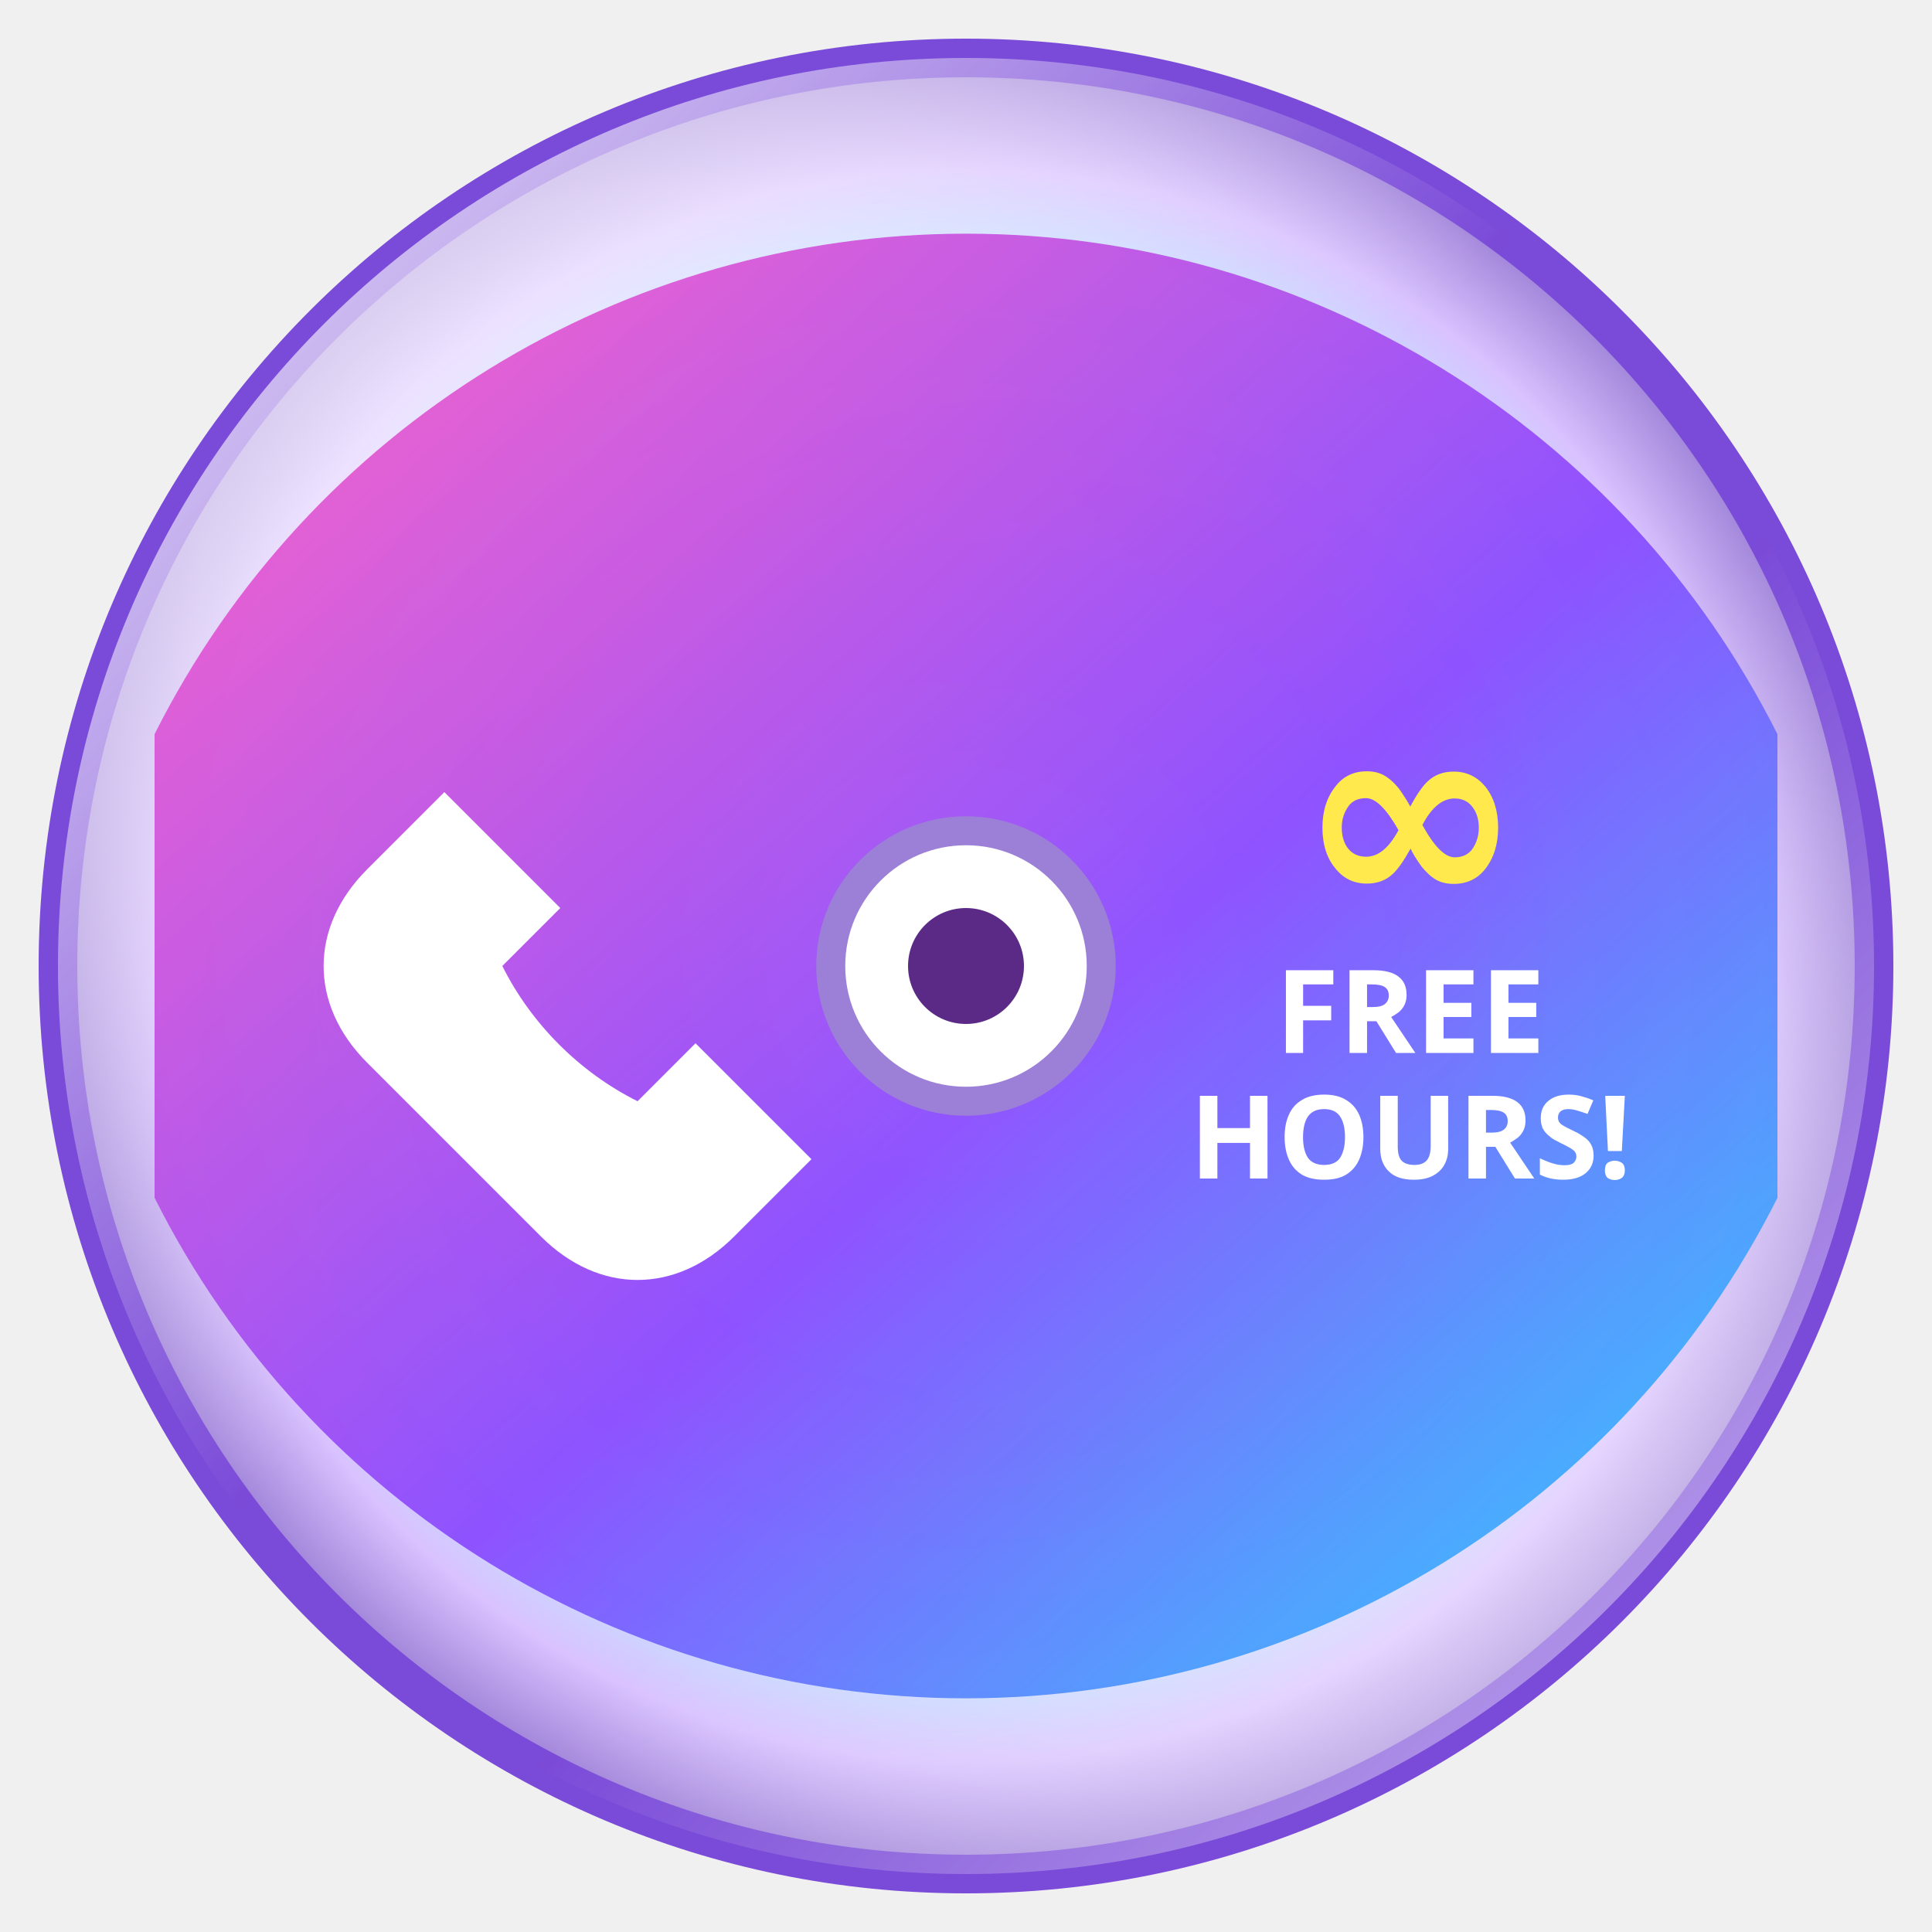
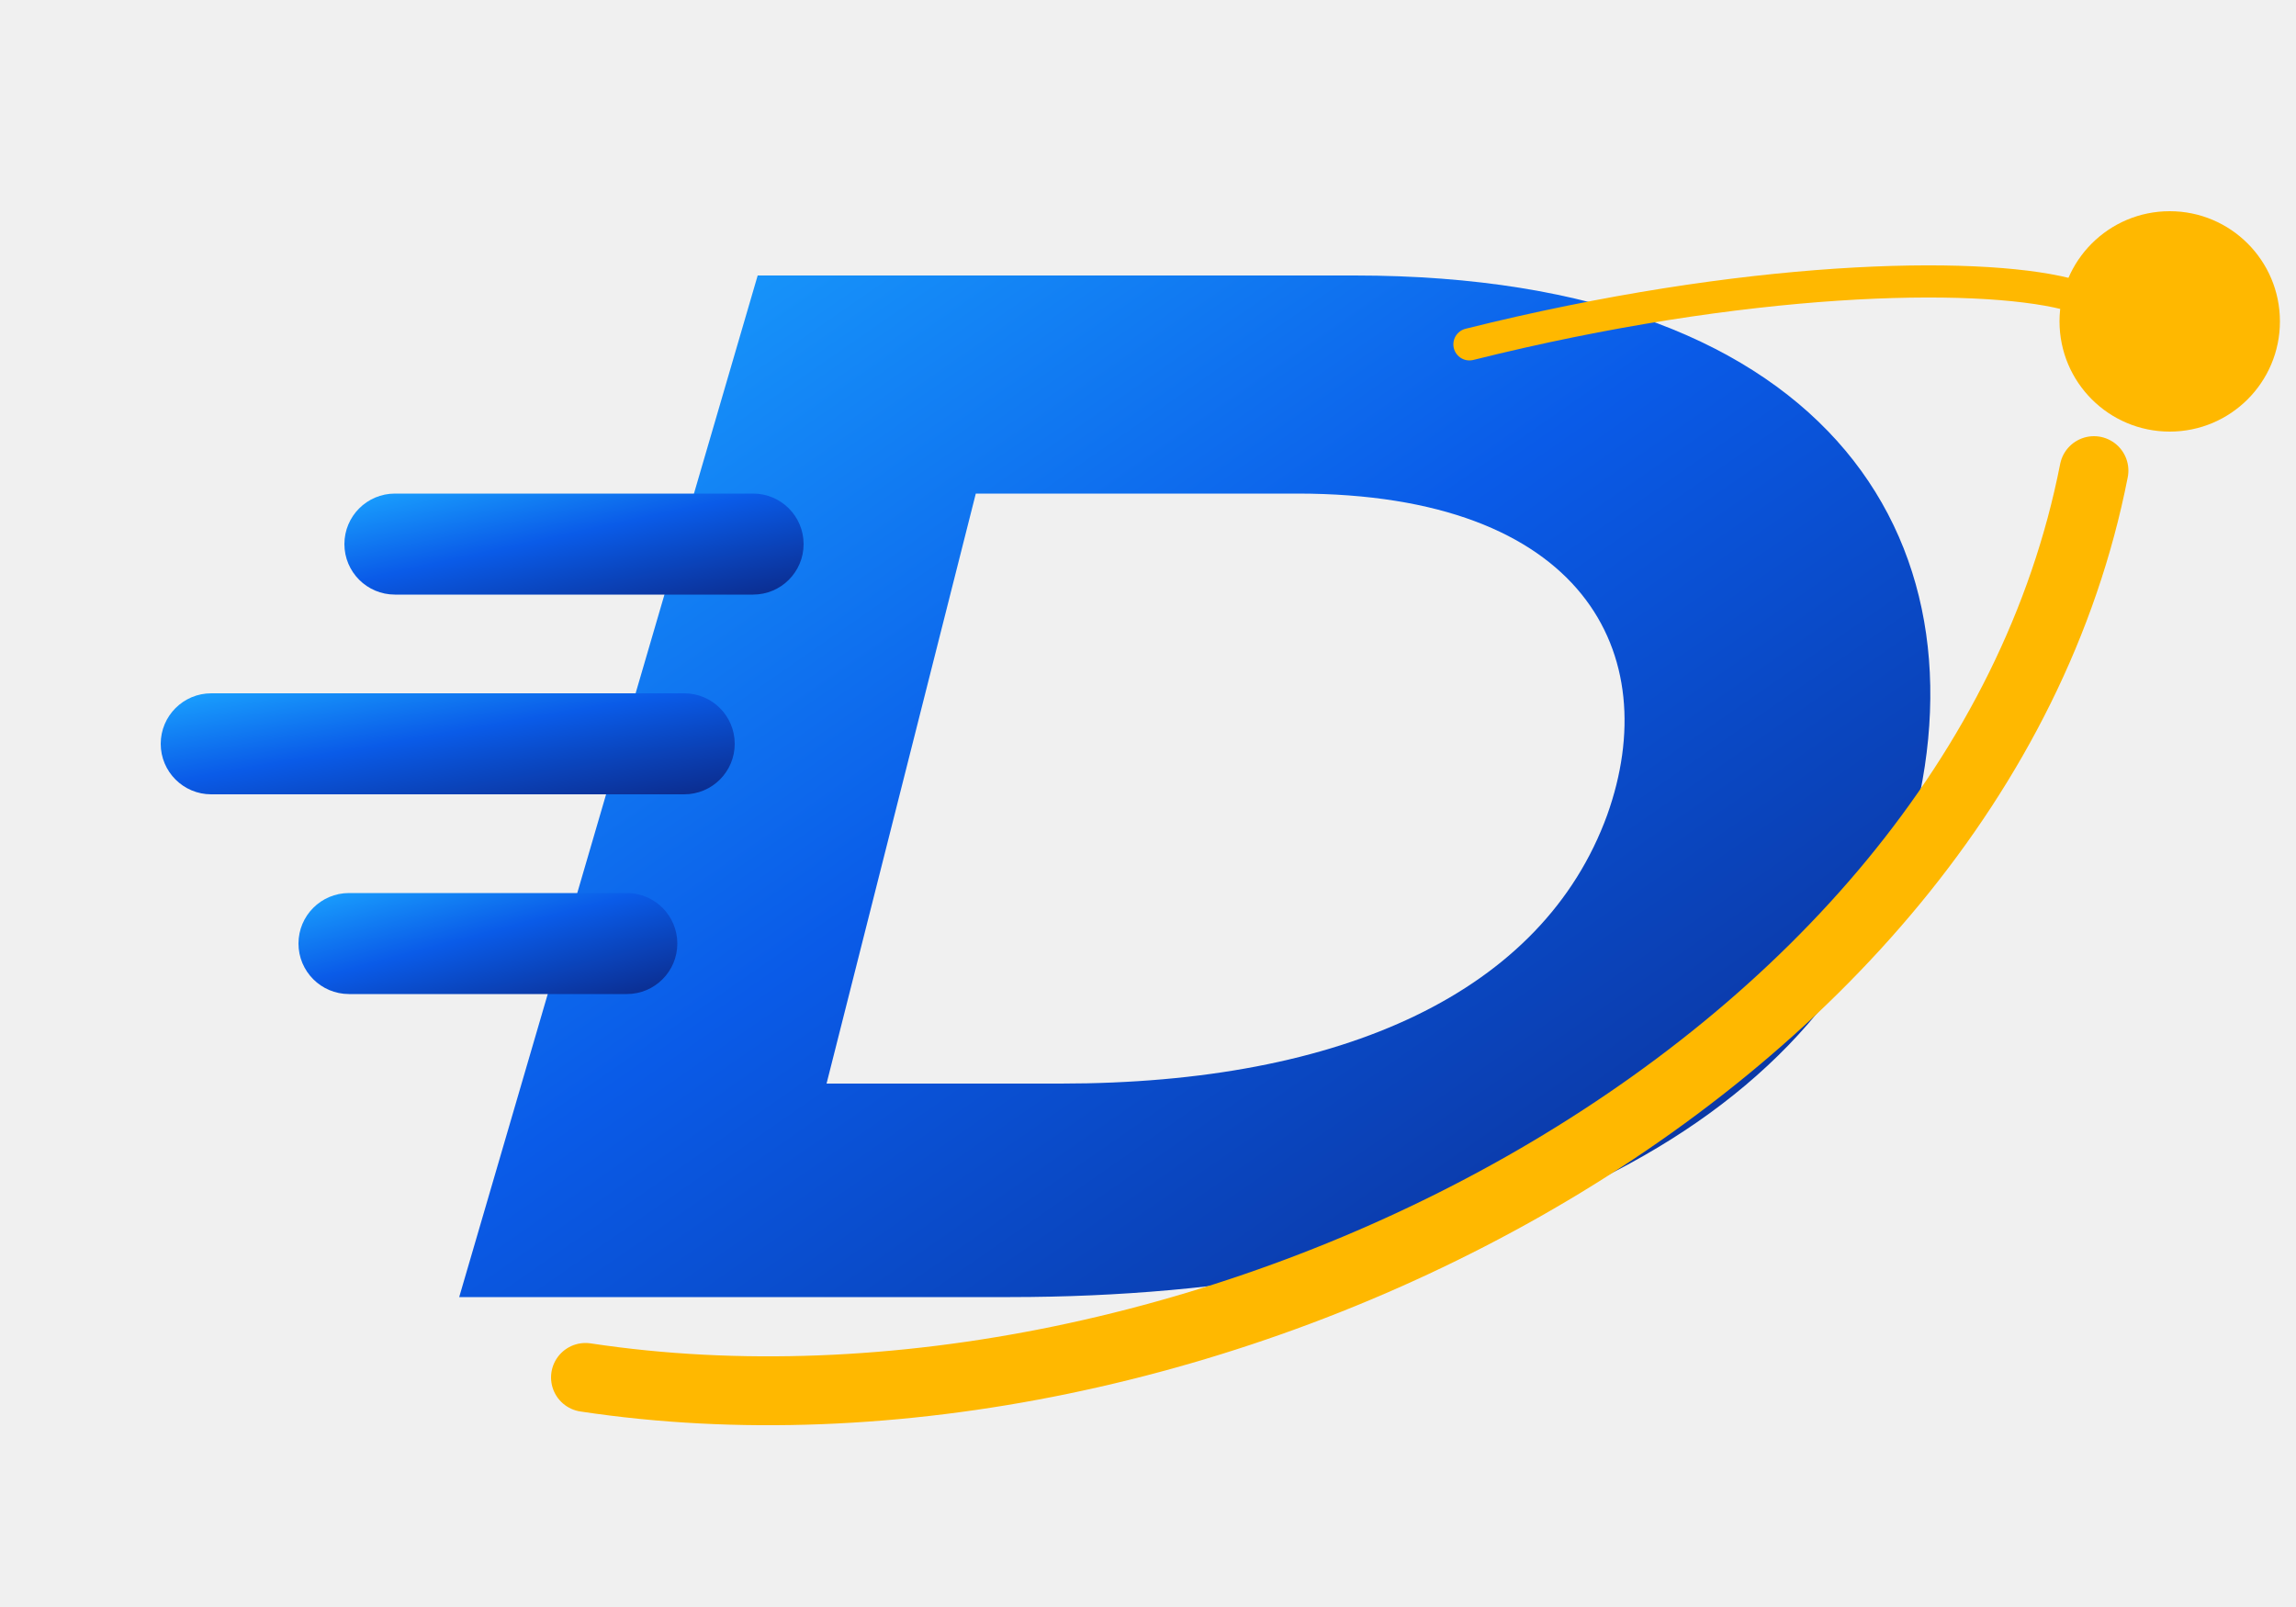
- <svg xmlns="http://www.w3.org/2000/svg" viewBox="0 0 100 100">
+ <svg xmlns="http://www.w3.org/2000/svg" viewBox="0 0 1000 700">
  <defs>
-     <radialGradient id="disc" cx="50%" cy="50%" r="50%">
-       <stop offset=".18" stop-color="#ffffff" />
-       <stop offset=".35" stop-color="#e0d4ff" />
-       <stop offset=".55" stop-color="#ffc2ef" />
-       <stop offset=".72" stop-color="#b8f2ff" />
-       <stop offset=".88" stop-color="#d9c2ff" />
-       <stop offset="1" stop-color="#9c7fd6" />
-     </radialGradient>
-     <linearGradient id="shine" x1="0" y1="0" x2="1" y2="1">
-       <stop offset="0" stop-color="#fff" stop-opacity=".9" />
-       <stop offset=".45" stop-color="#fff" stop-opacity="0" />
-       <stop offset=".6" stop-color="#fff" stop-opacity="0" />
-       <stop offset="1" stop-color="#fff" stop-opacity=".6" />
-     </linearGradient>
-     <linearGradient id="label" x1="0" y1="0" x2="1" y2="1">
-       <stop offset="0" stop-color="#ff5ec4" />
-       <stop offset=".55" stop-color="#8a4dff" />
-       <stop offset="1" stop-color="#21d4fd" />
+     <linearGradient id="blue" x1="0" y1="0" x2="1" y2="1">
+       <stop offset="0" stop-color="#1aa3ff" />
+       <stop offset=".45" stop-color="#0a5be8" />
+       <stop offset="1" stop-color="#0b2a8a" />
    </linearGradient>
  </defs>
-   <circle cx="50" cy="50" r="47" fill="url(#disc)" stroke="#7a4ad8" stroke-width="2" />
-   <circle cx="50" cy="50" r="47" fill="url(#shine)" />
-   <path d="M8 38 A47 47 0 0 1 92 38 L92 62 A47 47 0 0 1 8 62 Z" fill="url(#label)" opacity=".95" />
-   <path d="M19 55c-3-3-3-7 0-10l4-4 6 6-3 3c1.5 3 4 5.5 7 7l3-3 6 6-4 4c-3 3-7 3-10 0z" fill="#fff" />
-   <text x="73" y="47" text-anchor="middle" font-family="Verdana, sans-serif" font-weight="900" font-size="14" fill="#ffe94d">∞</text>
-   <text x="73" y="54.5" text-anchor="middle" font-family="Verdana, sans-serif" font-weight="900" font-size="6" fill="#fff">FREE</text>
-   <text x="73" y="61" text-anchor="middle" font-family="Verdana, sans-serif" font-weight="900" font-size="6" fill="#fff">HOURS!</text>
-   <circle cx="50" cy="50" r="7" fill="#fff" stroke="#9c7fd6" stroke-width="1.5" />
-   <circle cx="50" cy="50" r="3" fill="#5b2a86" />
+   <path fill="url(#blue)" fill-rule="evenodd" d="     M330 120 L590 120 C800 120 870 240 830 370 C790 500 630 565 440 565 L200 565 Z     M425 215 L565 215 C690 215 725 285 700 355 C672 432 585 472 462 472 L360 472 Z" />
+   <g fill="url(#blue)">
+     <rect x="150" y="215" width="200" height="44" rx="22" />
+     <rect x="70" y="302" width="250" height="44" rx="22" />
+     <rect x="130" y="389" width="165" height="44" rx="22" />
+   </g>
+   <path d="M255 600 C520 640 860 470 912 205" fill="none" stroke="#ffb800" stroke-width="30" stroke-linecap="round" />
+   <path d="M640 150 C760 120 860 118 900 128" fill="none" stroke="#ffb800" stroke-width="14" stroke-linecap="round" />
+   <circle cx="945" cy="140" r="48" fill="#ffb800" />
</svg>
